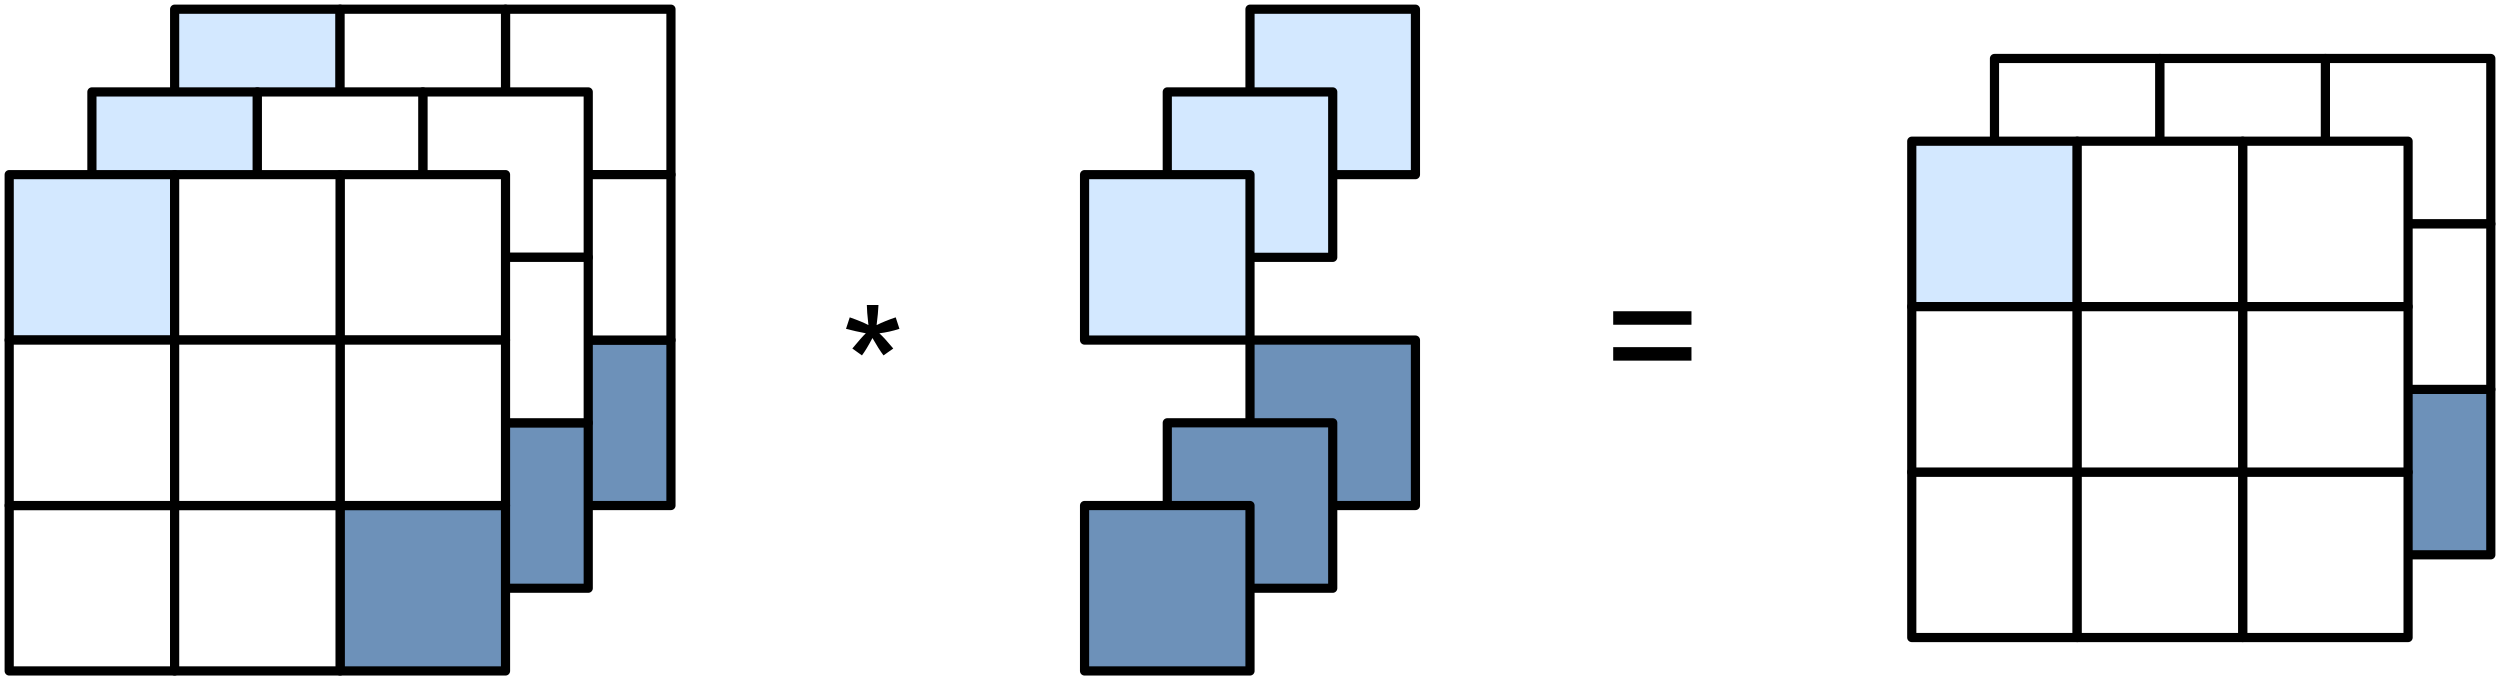
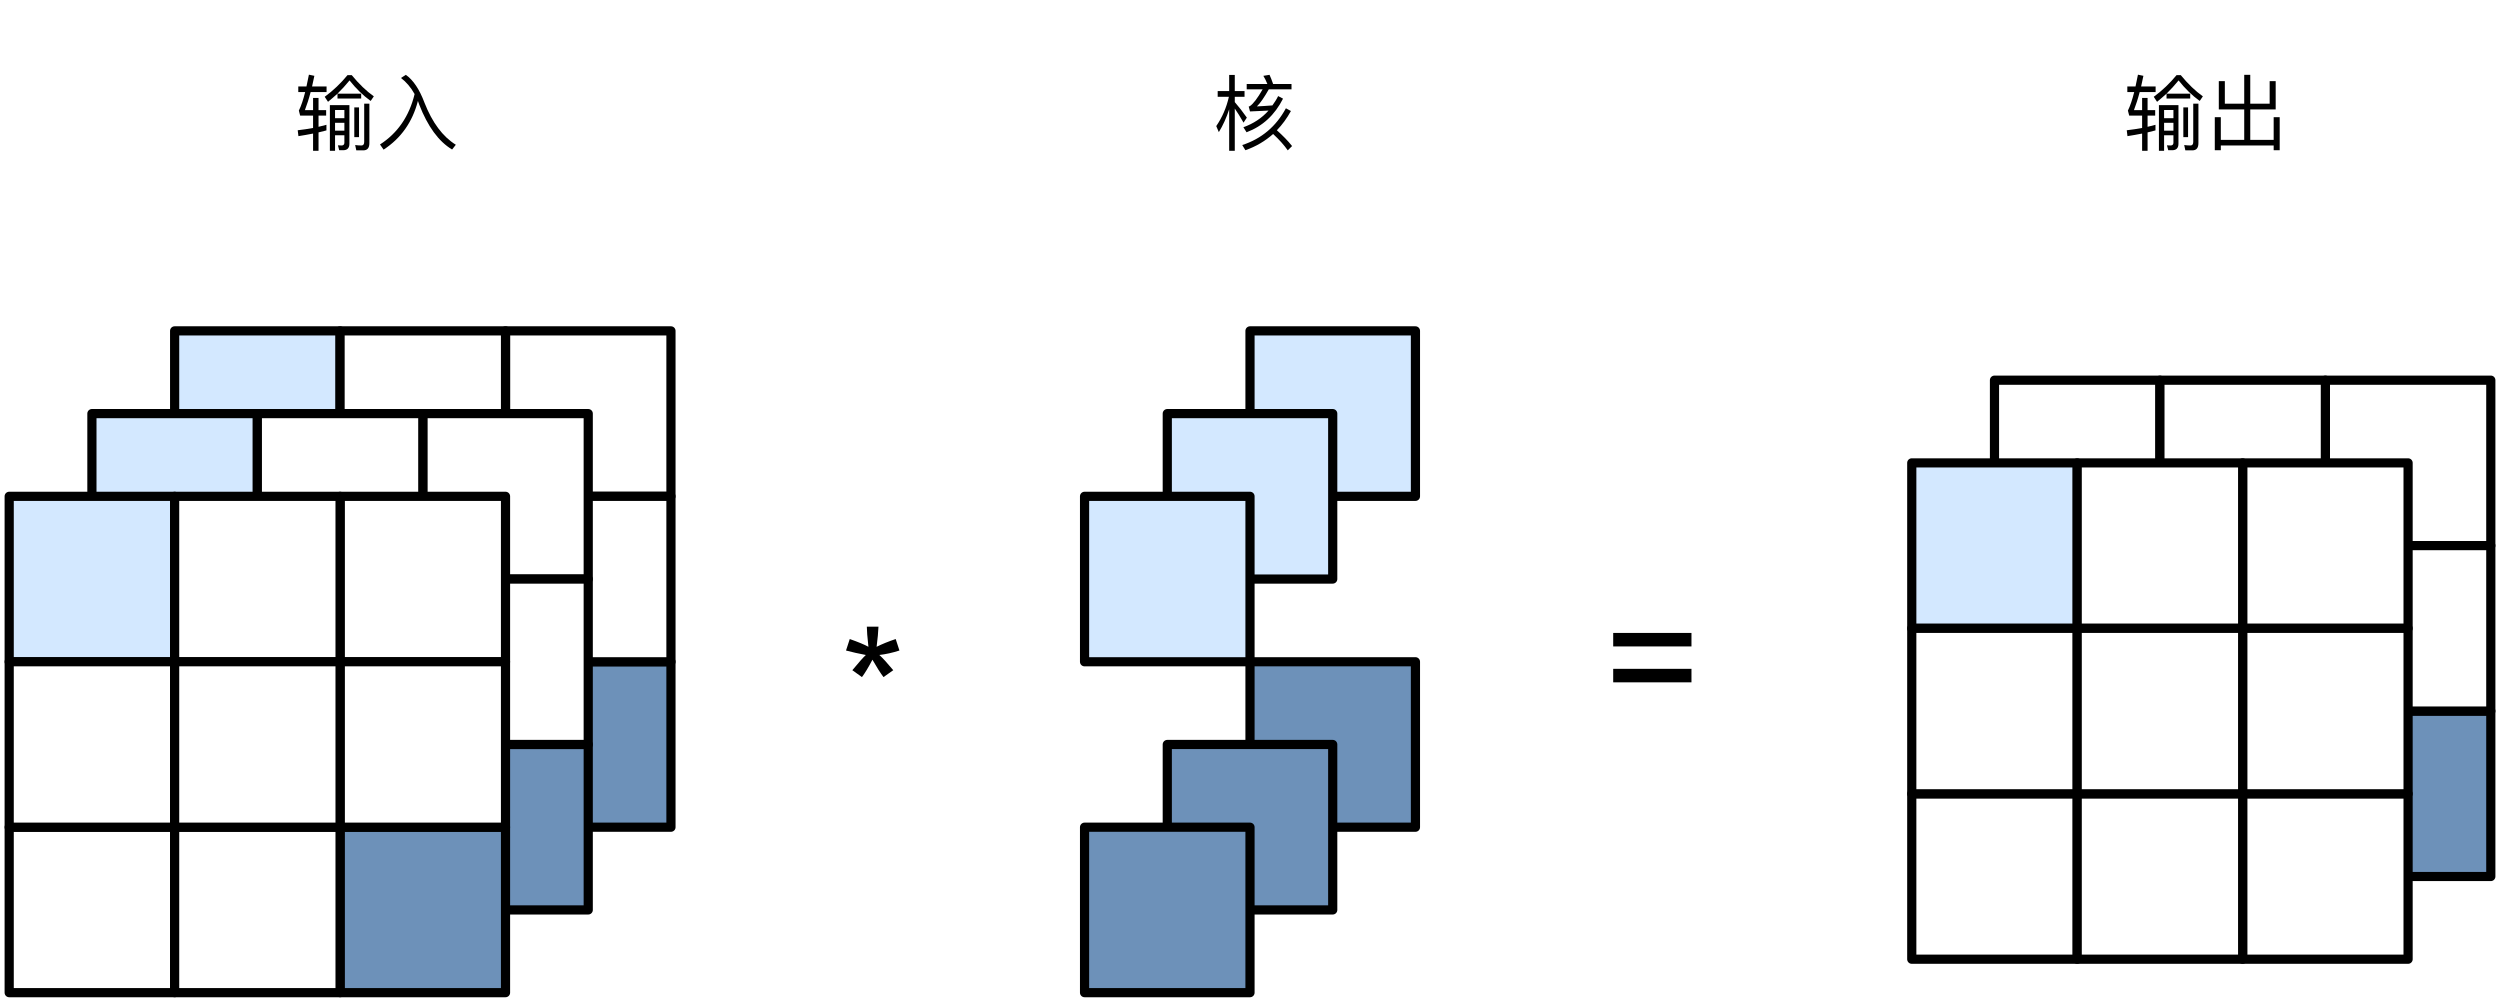
- <svg xmlns="http://www.w3.org/2000/svg" xmlns:xlink="http://www.w3.org/1999/xlink" width="272pt" height="74pt" viewBox="0 0 272 74" version="1.1">
+ <svg xmlns="http://www.w3.org/2000/svg" xmlns:xlink="http://www.w3.org/1999/xlink" width="272pt" height="109pt" viewBox="0 0 272 109" version="1.1">
  <defs>
    <g>
      <symbol overflow="visible" id="glyph0-0">
+         <path style="stroke:none;" d="" />
+       </symbol>
+       <symbol overflow="visible" id="glyph0-1">
+         <path style="stroke:none;" d="M 2.062 -4.844 L 2.062 -3.516 L 1.172 -3.516 C 1.391 -4.094 1.609 -4.75 1.797 -5.484 L 3.531 -5.484 L 3.531 -6.094 L 1.953 -6.094 C 2.031 -6.453 2.109 -6.844 2.203 -7.25 L 1.609 -7.375 C 1.516 -6.938 1.438 -6.5 1.344 -6.094 L 0.453 -6.094 L 0.453 -5.484 L 1.203 -5.484 C 1 -4.688 0.781 -4 0.516 -3.469 L 0.656 -2.922 L 2.062 -2.922 L 2.062 -1.578 C 1.531 -1.484 0.984 -1.391 0.391 -1.328 L 0.469 -0.688 C 1.016 -0.781 1.547 -0.859 2.062 -0.969 L 2.062 0.906 L 2.656 0.906 L 2.656 -1.094 L 3.516 -1.312 L 3.516 -1.922 C 3.25 -1.859 2.969 -1.781 2.656 -1.703 L 2.656 -2.922 L 3.484 -2.922 L 3.484 -3.516 L 2.656 -3.516 L 2.656 -4.844 Z M 4.719 -5.312 L 4.719 -4.781 L 7.297 -4.781 L 7.297 -5.312 L 4.719 -5.312 C 5.172 -5.75 5.609 -6.234 6.031 -6.75 C 6.719 -5.875 7.484 -5.125 8.328 -4.516 L 8.672 -5.016 C 7.859 -5.594 7.062 -6.359 6.266 -7.328 L 5.812 -7.328 C 5.078 -6.438 4.25 -5.641 3.328 -4.969 L 3.688 -4.422 C 4.031 -4.703 4.375 -5 4.719 -5.312 Z M 5.344 0.844 C 5.781 0.844 6.016 0.609 6.016 0.141 L 6.016 -4.062 L 3.891 -4.062 L 3.891 0.906 L 4.453 0.906 L 4.453 -0.781 L 5.469 -0.781 L 5.469 0.031 C 5.469 0.219 5.359 0.328 5.172 0.328 L 4.766 0.312 L 4.906 0.844 Z M 4.453 -1.281 L 4.453 -2.141 L 5.469 -2.141 L 5.469 -1.281 Z M 4.453 -2.641 L 4.453 -3.531 L 5.469 -3.531 L 5.469 -2.641 Z M 6.547 -3.812 L 6.547 -0.578 L 7.062 -0.578 L 7.062 -3.812 Z M 7.531 0.859 C 7.969 0.859 8.188 0.594 8.188 0.078 L 8.188 -4.219 L 7.625 -4.219 L 7.625 -0.062 C 7.625 0.188 7.531 0.328 7.328 0.328 C 7.109 0.328 6.875 0.312 6.641 0.281 L 6.766 0.859 Z M 7.531 0.859 " />
+       </symbol>
+       <symbol overflow="visible" id="glyph0-2">
+         <path style="stroke:none;" d="M 6.938 -4.219 L 4.828 -4.219 L 4.828 -7.359 L 4.172 -7.359 L 4.172 -4.219 L 2.062 -4.219 L 2.062 -6.672 L 1.406 -6.672 L 1.406 -3.594 L 4.172 -3.594 L 4.172 -0.281 L 1.625 -0.281 L 1.625 -2.75 L 0.969 -2.75 L 0.969 0.844 L 1.625 0.844 L 1.625 0.328 L 7.375 0.328 L 7.375 0.844 L 8.031 0.844 L 8.031 -2.75 L 7.375 -2.75 L 7.375 -0.281 L 4.828 -0.281 L 4.828 -3.594 L 7.594 -3.594 L 7.594 -6.672 L 6.938 -6.672 Z M 6.938 -4.219 " />
+       </symbol>
+       <symbol overflow="visible" id="glyph0-3">
+         <path style="stroke:none;" d="M 2.344 -3.688 C 2.625 -3.297 2.938 -2.781 3.297 -2.156 L 3.656 -2.703 C 3.219 -3.328 2.781 -3.891 2.344 -4.391 L 2.344 -4.969 L 3.406 -4.969 L 3.406 -5.594 L 2.344 -5.594 L 2.344 -7.344 L 1.734 -7.344 L 1.734 -5.594 L 0.484 -5.594 L 0.484 -4.969 L 1.703 -4.969 C 1.438 -3.781 0.969 -2.719 0.328 -1.781 L 0.609 -1.125 C 1.062 -1.859 1.438 -2.688 1.734 -3.609 L 1.734 0.906 L 2.344 0.906 Z M 3.641 -6.359 L 3.641 -5.781 L 5.375 -5.781 C 4.812 -4.797 4.344 -4.188 3.984 -3.953 C 3.953 -3.938 3.922 -3.922 3.859 -3.906 L 4 -3.375 C 4.703 -3.406 5.375 -3.438 6.016 -3.469 C 5.281 -2.641 4.359 -2.047 3.281 -1.656 L 3.625 -1.109 C 5.375 -1.766 6.688 -2.984 7.594 -4.766 L 7.062 -5.047 C 6.891 -4.688 6.672 -4.359 6.438 -4.031 C 5.891 -3.984 5.312 -3.953 4.75 -3.922 C 5.125 -4.281 5.547 -4.906 6.047 -5.781 L 8.516 -5.781 L 8.516 -6.359 L 6.516 -6.359 C 6.391 -6.734 6.25 -7.078 6.125 -7.359 L 5.453 -7.25 C 5.609 -6.984 5.766 -6.688 5.891 -6.359 Z M 6.516 -0.922 C 7.188 -0.297 7.719 0.297 8.109 0.859 L 8.578 0.391 C 8.125 -0.188 7.562 -0.75 6.922 -1.328 C 7.5 -1.922 8.016 -2.625 8.453 -3.422 L 7.906 -3.719 C 6.844 -1.75 5.266 -0.406 3.156 0.281 L 3.5 0.844 C 4.656 0.438 5.656 -0.156 6.516 -0.922 Z M 6.516 -0.922 " />
+       </symbol>
+       <symbol overflow="visible" id="glyph0-4">
+         <path style="stroke:none;" d="M 4.109 -5.266 C 3.531 -2.875 2.281 -1.031 0.344 0.219 L 0.734 0.781 C 2.625 -0.453 3.875 -2.219 4.469 -4.516 C 4.516 -4.406 4.547 -4.281 4.609 -4.125 C 5.531 -1.75 6.719 -0.109 8.188 0.766 L 8.594 0.25 C 7.156 -0.641 6.031 -2.172 5.188 -4.312 C 4.641 -5.781 3.953 -6.797 3.156 -7.359 L 2.625 -7.016 C 3.188 -6.594 3.688 -6.016 4.109 -5.266 Z M 4.109 -5.266 " />
+       </symbol>
+       <symbol overflow="visible" id="glyph1-0">
        <path style="stroke:none;" d="M 2.25 0 L 2.25 -11.25 L 11.25 -11.25 L 11.25 0 Z M 2.531 -0.281 L 10.969 -0.281 L 10.969 -10.969 L 2.531 -10.969 Z M 2.531 -0.281 " />
      </symbol>
-       <symbol overflow="visible" id="glyph0-1">
+       <symbol overflow="visible" id="glyph1-1">
        <path style="stroke:none;" d="M 0.562 -10.516 L 0.969 -11.766 C 1.895 -11.441 2.57 -11.16 3 -10.922 C 2.883 -11.973 2.828 -12.703 2.828 -13.109 L 4.094 -13.109 C 4.07 -12.523 4.004 -11.797 3.891 -10.922 C 4.492 -11.223 5.188 -11.504 5.969 -11.766 L 6.375 -10.516 C 5.625 -10.273 4.895 -10.113 4.188 -10.031 C 4.539 -9.719 5.047 -9.164 5.703 -8.375 L 4.641 -7.625 C 4.297 -8.082 3.895 -8.711 3.438 -9.516 C 3 -8.68 2.617 -8.051 2.297 -7.625 L 1.25 -8.375 C 1.938 -9.207 2.426 -9.758 2.719 -10.031 C 1.957 -10.176 1.238 -10.336 0.562 -10.516 Z M 0.562 -10.516 " />
      </symbol>
-       <symbol overflow="visible" id="glyph0-2">
+       <symbol overflow="visible" id="glyph1-2">
        <path style="stroke:none;" d="M 9.516 -7.578 L 1 -7.578 L 1 -9.047 L 9.516 -9.047 Z M 9.516 -3.672 L 1 -3.672 L 1 -5.141 L 9.516 -5.141 Z M 9.516 -3.672 " />
      </symbol>
    </g>
  </defs>
  <g id="surface1">
-     <rect x="0" y="0" width="272" height="74" style="fill:rgb(100%,100%,100%);fill-opacity:1;stroke:none;" />
-     <rect x="0" y="0" width="272" height="74" style="fill:rgb(100%,100%,100%);fill-opacity:1;stroke:none;" />
-     <path style="fill-rule:nonzero;fill:rgb(42.848%,56.708%,72.395%);fill-opacity:1;stroke-width:1;stroke-linecap:round;stroke-linejoin:round;stroke:rgb(0%,0%,0%);stroke-opacity:1;stroke-miterlimit:10;" d="M 63 108 L 81 108 L 81 126 L 63 126 Z M 63 108 " transform="matrix(1,0,0,1,-8,-71)" />
-     <path style="fill-rule:nonzero;fill:rgb(100%,100%,100%);fill-opacity:1;stroke-width:1;stroke-linecap:round;stroke-linejoin:round;stroke:rgb(0%,0%,0%);stroke-opacity:1;stroke-miterlimit:10;" d="M 63 72 L 81 72 L 81 90 L 63 90 Z M 63 72 " transform="matrix(1,0,0,1,-8,-71)" />
-     <path style="fill-rule:nonzero;fill:rgb(100%,100%,100%);fill-opacity:1;stroke-width:1;stroke-linecap:round;stroke-linejoin:round;stroke:rgb(0%,0%,0%);stroke-opacity:1;stroke-miterlimit:10;" d="M 63 90 L 81 90 L 81 108 L 63 108 Z M 63 90 " transform="matrix(1,0,0,1,-8,-71)" />
-     <path style="fill-rule:nonzero;fill:rgb(100%,100%,100%);fill-opacity:1;stroke-width:1;stroke-linecap:round;stroke-linejoin:round;stroke:rgb(0%,0%,0%);stroke-opacity:1;stroke-miterlimit:10;" d="M 27 108 L 45 108 L 45 126 L 27 126 Z M 27 108 " transform="matrix(1,0,0,1,-8,-71)" />
-     <path style="fill-rule:nonzero;fill:rgb(100%,100%,100%);fill-opacity:1;stroke-width:1;stroke-linecap:round;stroke-linejoin:round;stroke:rgb(0%,0%,0%);stroke-opacity:1;stroke-miterlimit:10;" d="M 45 108 L 63 108 L 63 126 L 45 126 Z M 45 108 " transform="matrix(1,0,0,1,-8,-71)" />
-     <path style="fill-rule:nonzero;fill:rgb(82.55%,91.037%,100%);fill-opacity:1;stroke-width:1;stroke-linecap:round;stroke-linejoin:round;stroke:rgb(0%,0%,0%);stroke-opacity:1;stroke-miterlimit:10;" d="M 27 72 L 45 72 L 45 90 L 27 90 Z M 27 72 " transform="matrix(1,0,0,1,-8,-71)" />
-     <path style="fill-rule:nonzero;fill:rgb(100%,100%,100%);fill-opacity:1;stroke-width:1;stroke-linecap:round;stroke-linejoin:round;stroke:rgb(0%,0%,0%);stroke-opacity:1;stroke-miterlimit:10;" d="M 27 90 L 45 90 L 45 108 L 27 108 Z M 27 90 " transform="matrix(1,0,0,1,-8,-71)" />
-     <path style="fill-rule:nonzero;fill:rgb(100%,100%,100%);fill-opacity:1;stroke-width:1;stroke-linecap:round;stroke-linejoin:round;stroke:rgb(0%,0%,0%);stroke-opacity:1;stroke-miterlimit:10;" d="M 45 72 L 63 72 L 63 90 L 45 90 Z M 45 72 " transform="matrix(1,0,0,1,-8,-71)" />
-     <path style="fill-rule:nonzero;fill:rgb(100%,100%,100%);fill-opacity:1;stroke-width:1;stroke-linecap:round;stroke-linejoin:round;stroke:rgb(0%,0%,0%);stroke-opacity:1;stroke-miterlimit:10;" d="M 45 90 L 63 90 L 63 108 L 45 108 Z M 45 90 " transform="matrix(1,0,0,1,-8,-71)" />
-     <path style="fill-rule:nonzero;fill:rgb(42.848%,56.708%,72.395%);fill-opacity:1;stroke-width:1;stroke-linecap:round;stroke-linejoin:round;stroke:rgb(0%,0%,0%);stroke-opacity:1;stroke-miterlimit:10;" d="M 54 117 L 72 117 L 72 135 L 54 135 Z M 54 117 " transform="matrix(1,0,0,1,-8,-71)" />
-     <path style="fill-rule:nonzero;fill:rgb(100%,100%,100%);fill-opacity:1;stroke-width:1;stroke-linecap:round;stroke-linejoin:round;stroke:rgb(0%,0%,0%);stroke-opacity:1;stroke-miterlimit:10;" d="M 54 81 L 72 81 L 72 99 L 54 99 Z M 54 81 " transform="matrix(1,0,0,1,-8,-71)" />
-     <path style="fill-rule:nonzero;fill:rgb(100%,100%,100%);fill-opacity:1;stroke-width:1;stroke-linecap:round;stroke-linejoin:round;stroke:rgb(0%,0%,0%);stroke-opacity:1;stroke-miterlimit:10;" d="M 54 99 L 72 99 L 72 117 L 54 117 Z M 54 99 " transform="matrix(1,0,0,1,-8,-71)" />
-     <path style="fill-rule:nonzero;fill:rgb(100%,100%,100%);fill-opacity:1;stroke-width:1;stroke-linecap:round;stroke-linejoin:round;stroke:rgb(0%,0%,0%);stroke-opacity:1;stroke-miterlimit:10;" d="M 18 117 L 36 117 L 36 135 L 18 135 Z M 18 117 " transform="matrix(1,0,0,1,-8,-71)" />
-     <path style="fill-rule:nonzero;fill:rgb(100%,100%,100%);fill-opacity:1;stroke-width:1;stroke-linecap:round;stroke-linejoin:round;stroke:rgb(0%,0%,0%);stroke-opacity:1;stroke-miterlimit:10;" d="M 36 117 L 54 117 L 54 135 L 36 135 Z M 36 117 " transform="matrix(1,0,0,1,-8,-71)" />
-     <path style="fill-rule:nonzero;fill:rgb(82.55%,91.037%,100%);fill-opacity:1;stroke-width:1;stroke-linecap:round;stroke-linejoin:round;stroke:rgb(0%,0%,0%);stroke-opacity:1;stroke-miterlimit:10;" d="M 18 81 L 36 81 L 36 99 L 18 99 Z M 18 81 " transform="matrix(1,0,0,1,-8,-71)" />
-     <path style="fill-rule:nonzero;fill:rgb(100%,100%,100%);fill-opacity:1;stroke-width:1;stroke-linecap:round;stroke-linejoin:round;stroke:rgb(0%,0%,0%);stroke-opacity:1;stroke-miterlimit:10;" d="M 18 99 L 36 99 L 36 117 L 18 117 Z M 18 99 " transform="matrix(1,0,0,1,-8,-71)" />
-     <path style="fill-rule:nonzero;fill:rgb(100%,100%,100%);fill-opacity:1;stroke-width:1;stroke-linecap:round;stroke-linejoin:round;stroke:rgb(0%,0%,0%);stroke-opacity:1;stroke-miterlimit:10;" d="M 36 81 L 54 81 L 54 99 L 36 99 Z M 36 81 " transform="matrix(1,0,0,1,-8,-71)" />
-     <path style="fill-rule:nonzero;fill:rgb(100%,100%,100%);fill-opacity:1;stroke-width:1;stroke-linecap:round;stroke-linejoin:round;stroke:rgb(0%,0%,0%);stroke-opacity:1;stroke-miterlimit:10;" d="M 36 99 L 54 99 L 54 117 L 36 117 Z M 36 99 " transform="matrix(1,0,0,1,-8,-71)" />
-     <path style="fill-rule:nonzero;fill:rgb(42.848%,56.708%,72.395%);fill-opacity:1;stroke-width:1;stroke-linecap:round;stroke-linejoin:round;stroke:rgb(0%,0%,0%);stroke-opacity:1;stroke-miterlimit:10;" d="M 45 126 L 63 126 L 63 144 L 45 144 Z M 45 126 " transform="matrix(1,0,0,1,-8,-71)" />
-     <path style="fill-rule:nonzero;fill:rgb(100%,100%,100%);fill-opacity:1;stroke-width:1;stroke-linecap:round;stroke-linejoin:round;stroke:rgb(0%,0%,0%);stroke-opacity:1;stroke-miterlimit:10;" d="M 45 90 L 63 90 L 63 108 L 45 108 Z M 45 90 " transform="matrix(1,0,0,1,-8,-71)" />
-     <path style="fill-rule:nonzero;fill:rgb(100%,100%,100%);fill-opacity:1;stroke-width:1;stroke-linecap:round;stroke-linejoin:round;stroke:rgb(0%,0%,0%);stroke-opacity:1;stroke-miterlimit:10;" d="M 45 108 L 63 108 L 63 126 L 45 126 Z M 45 108 " transform="matrix(1,0,0,1,-8,-71)" />
-     <path style="fill-rule:nonzero;fill:rgb(100%,100%,100%);fill-opacity:1;stroke-width:1;stroke-linecap:round;stroke-linejoin:round;stroke:rgb(0%,0%,0%);stroke-opacity:1;stroke-miterlimit:10;" d="M 9 126 L 27 126 L 27 144 L 9 144 Z M 9 126 " transform="matrix(1,0,0,1,-8,-71)" />
-     <path style="fill-rule:nonzero;fill:rgb(100%,100%,100%);fill-opacity:1;stroke-width:1;stroke-linecap:round;stroke-linejoin:round;stroke:rgb(0%,0%,0%);stroke-opacity:1;stroke-miterlimit:10;" d="M 27 126 L 45 126 L 45 144 L 27 144 Z M 27 126 " transform="matrix(1,0,0,1,-8,-71)" />
-     <path style="fill-rule:nonzero;fill:rgb(82.55%,91.037%,100%);fill-opacity:1;stroke-width:1;stroke-linecap:round;stroke-linejoin:round;stroke:rgb(0%,0%,0%);stroke-opacity:1;stroke-miterlimit:10;" d="M 9 90 L 27 90 L 27 108 L 9 108 Z M 9 90 " transform="matrix(1,0,0,1,-8,-71)" />
-     <path style="fill-rule:nonzero;fill:rgb(100%,100%,100%);fill-opacity:1;stroke-width:1;stroke-linecap:round;stroke-linejoin:round;stroke:rgb(0%,0%,0%);stroke-opacity:1;stroke-miterlimit:10;" d="M 9 108 L 27 108 L 27 126 L 9 126 Z M 9 108 " transform="matrix(1,0,0,1,-8,-71)" />
-     <path style="fill-rule:nonzero;fill:rgb(100%,100%,100%);fill-opacity:1;stroke-width:1;stroke-linecap:round;stroke-linejoin:round;stroke:rgb(0%,0%,0%);stroke-opacity:1;stroke-miterlimit:10;" d="M 27 90 L 45 90 L 45 108 L 27 108 Z M 27 90 " transform="matrix(1,0,0,1,-8,-71)" />
-     <path style="fill-rule:nonzero;fill:rgb(100%,100%,100%);fill-opacity:1;stroke-width:1;stroke-linecap:round;stroke-linejoin:round;stroke:rgb(0%,0%,0%);stroke-opacity:1;stroke-miterlimit:10;" d="M 27 108 L 45 108 L 45 126 L 27 126 Z M 27 108 " transform="matrix(1,0,0,1,-8,-71)" />
+     <rect x="0" y="0" width="272" height="109" style="fill:rgb(100%,100%,100%);fill-opacity:1;stroke:none;" />
+     <rect x="0" y="0" width="272" height="109" style="fill:rgb(100%,100%,100%);fill-opacity:1;stroke:none;" />
+     <path style="fill-rule:nonzero;fill:rgb(42.848%,56.708%,72.395%);fill-opacity:1;stroke-width:1;stroke-linecap:round;stroke-linejoin:round;stroke:rgb(0%,0%,0%);stroke-opacity:1;stroke-miterlimit:10;" d="M 63 108 L 81 108 L 81 126 L 63 126 Z M 63 108 " transform="matrix(1,0,0,1,-8,-36)" />
+     <path style="fill-rule:nonzero;fill:rgb(100%,100%,100%);fill-opacity:1;stroke-width:1;stroke-linecap:round;stroke-linejoin:round;stroke:rgb(0%,0%,0%);stroke-opacity:1;stroke-miterlimit:10;" d="M 63 72 L 81 72 L 81 90 L 63 90 Z M 63 72 " transform="matrix(1,0,0,1,-8,-36)" />
+     <path style="fill-rule:nonzero;fill:rgb(100%,100%,100%);fill-opacity:1;stroke-width:1;stroke-linecap:round;stroke-linejoin:round;stroke:rgb(0%,0%,0%);stroke-opacity:1;stroke-miterlimit:10;" d="M 63 90 L 81 90 L 81 108 L 63 108 Z M 63 90 " transform="matrix(1,0,0,1,-8,-36)" />
+     <path style="fill-rule:nonzero;fill:rgb(100%,100%,100%);fill-opacity:1;stroke-width:1;stroke-linecap:round;stroke-linejoin:round;stroke:rgb(0%,0%,0%);stroke-opacity:1;stroke-miterlimit:10;" d="M 27 108 L 45 108 L 45 126 L 27 126 Z M 27 108 " transform="matrix(1,0,0,1,-8,-36)" />
+     <path style="fill-rule:nonzero;fill:rgb(100%,100%,100%);fill-opacity:1;stroke-width:1;stroke-linecap:round;stroke-linejoin:round;stroke:rgb(0%,0%,0%);stroke-opacity:1;stroke-miterlimit:10;" d="M 45 108 L 63 108 L 63 126 L 45 126 Z M 45 108 " transform="matrix(1,0,0,1,-8,-36)" />
+     <path style="fill-rule:nonzero;fill:rgb(82.55%,91.037%,100%);fill-opacity:1;stroke-width:1;stroke-linecap:round;stroke-linejoin:round;stroke:rgb(0%,0%,0%);stroke-opacity:1;stroke-miterlimit:10;" d="M 27 72 L 45 72 L 45 90 L 27 90 Z M 27 72 " transform="matrix(1,0,0,1,-8,-36)" />
+     <path style="fill-rule:nonzero;fill:rgb(100%,100%,100%);fill-opacity:1;stroke-width:1;stroke-linecap:round;stroke-linejoin:round;stroke:rgb(0%,0%,0%);stroke-opacity:1;stroke-miterlimit:10;" d="M 27 90 L 45 90 L 45 108 L 27 108 Z M 27 90 " transform="matrix(1,0,0,1,-8,-36)" />
+     <path style="fill-rule:nonzero;fill:rgb(100%,100%,100%);fill-opacity:1;stroke-width:1;stroke-linecap:round;stroke-linejoin:round;stroke:rgb(0%,0%,0%);stroke-opacity:1;stroke-miterlimit:10;" d="M 45 72 L 63 72 L 63 90 L 45 90 Z M 45 72 " transform="matrix(1,0,0,1,-8,-36)" />
+     <path style="fill-rule:nonzero;fill:rgb(100%,100%,100%);fill-opacity:1;stroke-width:1;stroke-linecap:round;stroke-linejoin:round;stroke:rgb(0%,0%,0%);stroke-opacity:1;stroke-miterlimit:10;" d="M 45 90 L 63 90 L 63 108 L 45 108 Z M 45 90 " transform="matrix(1,0,0,1,-8,-36)" />
+     <path style="fill-rule:nonzero;fill:rgb(42.848%,56.708%,72.395%);fill-opacity:1;stroke-width:1;stroke-linecap:round;stroke-linejoin:round;stroke:rgb(0%,0%,0%);stroke-opacity:1;stroke-miterlimit:10;" d="M 54 117 L 72 117 L 72 135 L 54 135 Z M 54 117 " transform="matrix(1,0,0,1,-8,-36)" />
+     <path style="fill-rule:nonzero;fill:rgb(100%,100%,100%);fill-opacity:1;stroke-width:1;stroke-linecap:round;stroke-linejoin:round;stroke:rgb(0%,0%,0%);stroke-opacity:1;stroke-miterlimit:10;" d="M 54 81 L 72 81 L 72 99 L 54 99 Z M 54 81 " transform="matrix(1,0,0,1,-8,-36)" />
+     <path style="fill-rule:nonzero;fill:rgb(100%,100%,100%);fill-opacity:1;stroke-width:1;stroke-linecap:round;stroke-linejoin:round;stroke:rgb(0%,0%,0%);stroke-opacity:1;stroke-miterlimit:10;" d="M 54 99 L 72 99 L 72 117 L 54 117 Z M 54 99 " transform="matrix(1,0,0,1,-8,-36)" />
+     <path style="fill-rule:nonzero;fill:rgb(100%,100%,100%);fill-opacity:1;stroke-width:1;stroke-linecap:round;stroke-linejoin:round;stroke:rgb(0%,0%,0%);stroke-opacity:1;stroke-miterlimit:10;" d="M 18 117 L 36 117 L 36 135 L 18 135 Z M 18 117 " transform="matrix(1,0,0,1,-8,-36)" />
+     <path style="fill-rule:nonzero;fill:rgb(100%,100%,100%);fill-opacity:1;stroke-width:1;stroke-linecap:round;stroke-linejoin:round;stroke:rgb(0%,0%,0%);stroke-opacity:1;stroke-miterlimit:10;" d="M 36 117 L 54 117 L 54 135 L 36 135 Z M 36 117 " transform="matrix(1,0,0,1,-8,-36)" />
+     <path style="fill-rule:nonzero;fill:rgb(82.55%,91.037%,100%);fill-opacity:1;stroke-width:1;stroke-linecap:round;stroke-linejoin:round;stroke:rgb(0%,0%,0%);stroke-opacity:1;stroke-miterlimit:10;" d="M 18 81 L 36 81 L 36 99 L 18 99 Z M 18 81 " transform="matrix(1,0,0,1,-8,-36)" />
+     <path style="fill-rule:nonzero;fill:rgb(100%,100%,100%);fill-opacity:1;stroke-width:1;stroke-linecap:round;stroke-linejoin:round;stroke:rgb(0%,0%,0%);stroke-opacity:1;stroke-miterlimit:10;" d="M 18 99 L 36 99 L 36 117 L 18 117 Z M 18 99 " transform="matrix(1,0,0,1,-8,-36)" />
+     <path style="fill-rule:nonzero;fill:rgb(100%,100%,100%);fill-opacity:1;stroke-width:1;stroke-linecap:round;stroke-linejoin:round;stroke:rgb(0%,0%,0%);stroke-opacity:1;stroke-miterlimit:10;" d="M 36 81 L 54 81 L 54 99 L 36 99 Z M 36 81 " transform="matrix(1,0,0,1,-8,-36)" />
+     <path style="fill-rule:nonzero;fill:rgb(100%,100%,100%);fill-opacity:1;stroke-width:1;stroke-linecap:round;stroke-linejoin:round;stroke:rgb(0%,0%,0%);stroke-opacity:1;stroke-miterlimit:10;" d="M 36 99 L 54 99 L 54 117 L 36 117 Z M 36 99 " transform="matrix(1,0,0,1,-8,-36)" />
    <g style="fill:rgb(0%,0%,0%);fill-opacity:1;">
-       <use xlink:href="#glyph0-1" x="91.484" y="46.293" />
+       <use xlink:href="#glyph0-1" x="231" y="15.5" />
+       <use xlink:href="#glyph0-2" x="240" y="15.5" />
    </g>
    <g style="fill:rgb(0%,0%,0%);fill-opacity:1;">
-       <use xlink:href="#glyph0-2" x="174.516" y="42.91" />
+       <use xlink:href="#glyph0-3" x="132" y="15.5" />
    </g>
-     <path style="fill-rule:nonzero;fill:rgb(82.55%,91.037%,100%);fill-opacity:1;stroke-width:1;stroke-linecap:round;stroke-linejoin:round;stroke:rgb(0%,0%,0%);stroke-opacity:1;stroke-miterlimit:10;" d="M 144 72 L 162 72 L 162 90 L 144 90 Z M 144 72 " transform="matrix(1,0,0,1,-8,-71)" />
-     <path style="fill-rule:nonzero;fill:rgb(82.55%,91.037%,100%);fill-opacity:1;stroke-width:1;stroke-linecap:round;stroke-linejoin:round;stroke:rgb(0%,0%,0%);stroke-opacity:1;stroke-miterlimit:10;" d="M 135 81 L 153 81 L 153 99 L 135 99 Z M 135 81 " transform="matrix(1,0,0,1,-8,-71)" />
-     <path style="fill-rule:nonzero;fill:rgb(82.55%,91.037%,100%);fill-opacity:1;stroke-width:1;stroke-linecap:round;stroke-linejoin:round;stroke:rgb(0%,0%,0%);stroke-opacity:1;stroke-miterlimit:10;" d="M 126 90 L 144 90 L 144 108 L 126 108 Z M 126 90 " transform="matrix(1,0,0,1,-8,-71)" />
-     <path style="fill-rule:nonzero;fill:rgb(42.848%,56.708%,72.395%);fill-opacity:1;stroke-width:1;stroke-linecap:round;stroke-linejoin:round;stroke:rgb(0%,0%,0%);stroke-opacity:1;stroke-miterlimit:10;" d="M 144 108 L 162 108 L 162 126 L 144 126 Z M 144 108 " transform="matrix(1,0,0,1,-8,-71)" />
-     <path style="fill-rule:nonzero;fill:rgb(42.848%,56.708%,72.395%);fill-opacity:1;stroke-width:1;stroke-linecap:round;stroke-linejoin:round;stroke:rgb(0%,0%,0%);stroke-opacity:1;stroke-miterlimit:10;" d="M 135 117 L 153 117 L 153 135 L 135 135 Z M 135 117 " transform="matrix(1,0,0,1,-8,-71)" />
-     <path style="fill-rule:nonzero;fill:rgb(42.848%,56.708%,72.395%);fill-opacity:1;stroke-width:1;stroke-linecap:round;stroke-linejoin:round;stroke:rgb(0%,0%,0%);stroke-opacity:1;stroke-miterlimit:10;" d="M 126 126 L 144 126 L 144 144 L 126 144 Z M 126 126 " transform="matrix(1,0,0,1,-8,-71)" />
-     <path style="fill-rule:nonzero;fill:rgb(42.848%,56.708%,72.395%);fill-opacity:1;stroke-width:1;stroke-linecap:round;stroke-linejoin:round;stroke:rgb(0%,0%,0%);stroke-opacity:1;stroke-miterlimit:10;" d="M 261 113.363 L 279 113.363 L 279 131.363 L 261 131.363 Z M 261 113.363 " transform="matrix(1,0,0,1,-8,-71)" />
-     <path style="fill-rule:nonzero;fill:rgb(100%,100%,100%);fill-opacity:1;stroke-width:1;stroke-linecap:round;stroke-linejoin:round;stroke:rgb(0%,0%,0%);stroke-opacity:1;stroke-miterlimit:10;" d="M 261 77.363 L 279 77.363 L 279 95.363 L 261 95.363 Z M 261 77.363 " transform="matrix(1,0,0,1,-8,-71)" />
-     <path style="fill-rule:nonzero;fill:rgb(100%,100%,100%);fill-opacity:1;stroke-width:1;stroke-linecap:round;stroke-linejoin:round;stroke:rgb(0%,0%,0%);stroke-opacity:1;stroke-miterlimit:10;" d="M 261 95.363 L 279 95.363 L 279 113.363 L 261 113.363 Z M 261 95.363 " transform="matrix(1,0,0,1,-8,-71)" />
-     <path style="fill-rule:nonzero;fill:rgb(100%,100%,100%);fill-opacity:1;stroke-width:1;stroke-linecap:round;stroke-linejoin:round;stroke:rgb(0%,0%,0%);stroke-opacity:1;stroke-miterlimit:10;" d="M 225 113.363 L 243 113.363 L 243 131.363 L 225 131.363 Z M 225 113.363 " transform="matrix(1,0,0,1,-8,-71)" />
-     <path style="fill-rule:nonzero;fill:rgb(100%,100%,100%);fill-opacity:1;stroke-width:1;stroke-linecap:round;stroke-linejoin:round;stroke:rgb(0%,0%,0%);stroke-opacity:1;stroke-miterlimit:10;" d="M 243 113.363 L 261 113.363 L 261 131.363 L 243 131.363 Z M 243 113.363 " transform="matrix(1,0,0,1,-8,-71)" />
-     <path style="fill-rule:nonzero;fill:rgb(100%,100%,100%);fill-opacity:1;stroke-width:1;stroke-linecap:round;stroke-linejoin:round;stroke:rgb(0%,0%,0%);stroke-opacity:1;stroke-miterlimit:10;" d="M 225 77.363 L 243 77.363 L 243 95.363 L 225 95.363 Z M 225 77.363 " transform="matrix(1,0,0,1,-8,-71)" />
-     <path style="fill-rule:nonzero;fill:rgb(100%,100%,100%);fill-opacity:1;stroke-width:1;stroke-linecap:round;stroke-linejoin:round;stroke:rgb(0%,0%,0%);stroke-opacity:1;stroke-miterlimit:10;" d="M 225 95.363 L 243 95.363 L 243 113.363 L 225 113.363 Z M 225 95.363 " transform="matrix(1,0,0,1,-8,-71)" />
-     <path style="fill-rule:nonzero;fill:rgb(100%,100%,100%);fill-opacity:1;stroke-width:1;stroke-linecap:round;stroke-linejoin:round;stroke:rgb(0%,0%,0%);stroke-opacity:1;stroke-miterlimit:10;" d="M 243 77.363 L 261 77.363 L 261 95.363 L 243 95.363 Z M 243 77.363 " transform="matrix(1,0,0,1,-8,-71)" />
-     <path style="fill-rule:nonzero;fill:rgb(100%,100%,100%);fill-opacity:1;stroke-width:1;stroke-linecap:round;stroke-linejoin:round;stroke:rgb(0%,0%,0%);stroke-opacity:1;stroke-miterlimit:10;" d="M 243 95.363 L 261 95.363 L 261 113.363 L 243 113.363 Z M 243 95.363 " transform="matrix(1,0,0,1,-8,-71)" />
-     <path style="fill-rule:nonzero;fill:rgb(100%,100%,100%);fill-opacity:1;stroke-width:1;stroke-linecap:round;stroke-linejoin:round;stroke:rgb(0%,0%,0%);stroke-opacity:1;stroke-miterlimit:10;" d="M 252 122.363 L 270 122.363 L 270 140.363 L 252 140.363 Z M 252 122.363 " transform="matrix(1,0,0,1,-8,-71)" />
-     <path style="fill-rule:nonzero;fill:rgb(100%,100%,100%);fill-opacity:1;stroke-width:1;stroke-linecap:round;stroke-linejoin:round;stroke:rgb(0%,0%,0%);stroke-opacity:1;stroke-miterlimit:10;" d="M 252 86.363 L 270 86.363 L 270 104.363 L 252 104.363 Z M 252 86.363 " transform="matrix(1,0,0,1,-8,-71)" />
-     <path style="fill-rule:nonzero;fill:rgb(100%,100%,100%);fill-opacity:1;stroke-width:1;stroke-linecap:round;stroke-linejoin:round;stroke:rgb(0%,0%,0%);stroke-opacity:1;stroke-miterlimit:10;" d="M 252 104.363 L 270 104.363 L 270 122.363 L 252 122.363 Z M 252 104.363 " transform="matrix(1,0,0,1,-8,-71)" />
-     <path style="fill-rule:nonzero;fill:rgb(100%,100%,100%);fill-opacity:1;stroke-width:1;stroke-linecap:round;stroke-linejoin:round;stroke:rgb(0%,0%,0%);stroke-opacity:1;stroke-miterlimit:10;" d="M 216 122.363 L 234 122.363 L 234 140.363 L 216 140.363 Z M 216 122.363 " transform="matrix(1,0,0,1,-8,-71)" />
-     <path style="fill-rule:nonzero;fill:rgb(100%,100%,100%);fill-opacity:1;stroke-width:1;stroke-linecap:round;stroke-linejoin:round;stroke:rgb(0%,0%,0%);stroke-opacity:1;stroke-miterlimit:10;" d="M 234 122.363 L 252 122.363 L 252 140.363 L 234 140.363 Z M 234 122.363 " transform="matrix(1,0,0,1,-8,-71)" />
-     <path style="fill-rule:nonzero;fill:rgb(82.55%,91.037%,100%);fill-opacity:1;stroke-width:1;stroke-linecap:round;stroke-linejoin:round;stroke:rgb(0%,0%,0%);stroke-opacity:1;stroke-miterlimit:10;" d="M 216 86.363 L 234 86.363 L 234 104.363 L 216 104.363 Z M 216 86.363 " transform="matrix(1,0,0,1,-8,-71)" />
-     <path style="fill-rule:nonzero;fill:rgb(100%,100%,100%);fill-opacity:1;stroke-width:1;stroke-linecap:round;stroke-linejoin:round;stroke:rgb(0%,0%,0%);stroke-opacity:1;stroke-miterlimit:10;" d="M 216 104.363 L 234 104.363 L 234 122.363 L 216 122.363 Z M 216 104.363 " transform="matrix(1,0,0,1,-8,-71)" />
-     <path style="fill-rule:nonzero;fill:rgb(100%,100%,100%);fill-opacity:1;stroke-width:1;stroke-linecap:round;stroke-linejoin:round;stroke:rgb(0%,0%,0%);stroke-opacity:1;stroke-miterlimit:10;" d="M 234 86.363 L 252 86.363 L 252 104.363 L 234 104.363 Z M 234 86.363 " transform="matrix(1,0,0,1,-8,-71)" />
-     <path style="fill-rule:nonzero;fill:rgb(100%,100%,100%);fill-opacity:1;stroke-width:1;stroke-linecap:round;stroke-linejoin:round;stroke:rgb(0%,0%,0%);stroke-opacity:1;stroke-miterlimit:10;" d="M 234 104.363 L 252 104.363 L 252 122.363 L 234 122.363 Z M 234 104.363 " transform="matrix(1,0,0,1,-8,-71)" />
+     <g style="fill:rgb(0%,0%,0%);fill-opacity:1;">
+       <use xlink:href="#glyph0-1" x="32" y="15.5" />
+       <use xlink:href="#glyph0-4" x="41" y="15.5" />
+     </g>
+     <path style="fill-rule:nonzero;fill:rgb(42.848%,56.708%,72.395%);fill-opacity:1;stroke-width:1;stroke-linecap:round;stroke-linejoin:round;stroke:rgb(0%,0%,0%);stroke-opacity:1;stroke-miterlimit:10;" d="M 45 126 L 63 126 L 63 144 L 45 144 Z M 45 126 " transform="matrix(1,0,0,1,-8,-36)" />
+     <path style="fill-rule:nonzero;fill:rgb(100%,100%,100%);fill-opacity:1;stroke-width:1;stroke-linecap:round;stroke-linejoin:round;stroke:rgb(0%,0%,0%);stroke-opacity:1;stroke-miterlimit:10;" d="M 45 90 L 63 90 L 63 108 L 45 108 Z M 45 90 " transform="matrix(1,0,0,1,-8,-36)" />
+     <path style="fill-rule:nonzero;fill:rgb(100%,100%,100%);fill-opacity:1;stroke-width:1;stroke-linecap:round;stroke-linejoin:round;stroke:rgb(0%,0%,0%);stroke-opacity:1;stroke-miterlimit:10;" d="M 45 108 L 63 108 L 63 126 L 45 126 Z M 45 108 " transform="matrix(1,0,0,1,-8,-36)" />
+     <path style="fill-rule:nonzero;fill:rgb(100%,100%,100%);fill-opacity:1;stroke-width:1;stroke-linecap:round;stroke-linejoin:round;stroke:rgb(0%,0%,0%);stroke-opacity:1;stroke-miterlimit:10;" d="M 9 126 L 27 126 L 27 144 L 9 144 Z M 9 126 " transform="matrix(1,0,0,1,-8,-36)" />
+     <path style="fill-rule:nonzero;fill:rgb(100%,100%,100%);fill-opacity:1;stroke-width:1;stroke-linecap:round;stroke-linejoin:round;stroke:rgb(0%,0%,0%);stroke-opacity:1;stroke-miterlimit:10;" d="M 27 126 L 45 126 L 45 144 L 27 144 Z M 27 126 " transform="matrix(1,0,0,1,-8,-36)" />
+     <path style="fill-rule:nonzero;fill:rgb(82.55%,91.037%,100%);fill-opacity:1;stroke-width:1;stroke-linecap:round;stroke-linejoin:round;stroke:rgb(0%,0%,0%);stroke-opacity:1;stroke-miterlimit:10;" d="M 9 90 L 27 90 L 27 108 L 9 108 Z M 9 90 " transform="matrix(1,0,0,1,-8,-36)" />
+     <path style="fill-rule:nonzero;fill:rgb(100%,100%,100%);fill-opacity:1;stroke-width:1;stroke-linecap:round;stroke-linejoin:round;stroke:rgb(0%,0%,0%);stroke-opacity:1;stroke-miterlimit:10;" d="M 9 108 L 27 108 L 27 126 L 9 126 Z M 9 108 " transform="matrix(1,0,0,1,-8,-36)" />
+     <path style="fill-rule:nonzero;fill:rgb(100%,100%,100%);fill-opacity:1;stroke-width:1;stroke-linecap:round;stroke-linejoin:round;stroke:rgb(0%,0%,0%);stroke-opacity:1;stroke-miterlimit:10;" d="M 27 90 L 45 90 L 45 108 L 27 108 Z M 27 90 " transform="matrix(1,0,0,1,-8,-36)" />
+     <path style="fill-rule:nonzero;fill:rgb(100%,100%,100%);fill-opacity:1;stroke-width:1;stroke-linecap:round;stroke-linejoin:round;stroke:rgb(0%,0%,0%);stroke-opacity:1;stroke-miterlimit:10;" d="M 27 108 L 45 108 L 45 126 L 27 126 Z M 27 108 " transform="matrix(1,0,0,1,-8,-36)" />
+     <g style="fill:rgb(0%,0%,0%);fill-opacity:1;">
+       <use xlink:href="#glyph1-1" x="91.484" y="81.293" />
+     </g>
+     <g style="fill:rgb(0%,0%,0%);fill-opacity:1;">
+       <use xlink:href="#glyph1-2" x="174.516" y="77.91" />
+     </g>
+     <path style="fill-rule:nonzero;fill:rgb(82.55%,91.037%,100%);fill-opacity:1;stroke-width:1;stroke-linecap:round;stroke-linejoin:round;stroke:rgb(0%,0%,0%);stroke-opacity:1;stroke-miterlimit:10;" d="M 144 72 L 162 72 L 162 90 L 144 90 Z M 144 72 " transform="matrix(1,0,0,1,-8,-36)" />
+     <path style="fill-rule:nonzero;fill:rgb(82.55%,91.037%,100%);fill-opacity:1;stroke-width:1;stroke-linecap:round;stroke-linejoin:round;stroke:rgb(0%,0%,0%);stroke-opacity:1;stroke-miterlimit:10;" d="M 135 81 L 153 81 L 153 99 L 135 99 Z M 135 81 " transform="matrix(1,0,0,1,-8,-36)" />
+     <path style="fill-rule:nonzero;fill:rgb(82.55%,91.037%,100%);fill-opacity:1;stroke-width:1;stroke-linecap:round;stroke-linejoin:round;stroke:rgb(0%,0%,0%);stroke-opacity:1;stroke-miterlimit:10;" d="M 126 90 L 144 90 L 144 108 L 126 108 Z M 126 90 " transform="matrix(1,0,0,1,-8,-36)" />
+     <path style="fill-rule:nonzero;fill:rgb(42.848%,56.708%,72.395%);fill-opacity:1;stroke-width:1;stroke-linecap:round;stroke-linejoin:round;stroke:rgb(0%,0%,0%);stroke-opacity:1;stroke-miterlimit:10;" d="M 144 108 L 162 108 L 162 126 L 144 126 Z M 144 108 " transform="matrix(1,0,0,1,-8,-36)" />
+     <path style="fill-rule:nonzero;fill:rgb(42.848%,56.708%,72.395%);fill-opacity:1;stroke-width:1;stroke-linecap:round;stroke-linejoin:round;stroke:rgb(0%,0%,0%);stroke-opacity:1;stroke-miterlimit:10;" d="M 135 117 L 153 117 L 153 135 L 135 135 Z M 135 117 " transform="matrix(1,0,0,1,-8,-36)" />
+     <path style="fill-rule:nonzero;fill:rgb(42.848%,56.708%,72.395%);fill-opacity:1;stroke-width:1;stroke-linecap:round;stroke-linejoin:round;stroke:rgb(0%,0%,0%);stroke-opacity:1;stroke-miterlimit:10;" d="M 126 126 L 144 126 L 144 144 L 126 144 Z M 126 126 " transform="matrix(1,0,0,1,-8,-36)" />
+     <path style="fill-rule:nonzero;fill:rgb(42.848%,56.708%,72.395%);fill-opacity:1;stroke-width:1;stroke-linecap:round;stroke-linejoin:round;stroke:rgb(0%,0%,0%);stroke-opacity:1;stroke-miterlimit:10;" d="M 261 113.363 L 279 113.363 L 279 131.363 L 261 131.363 Z M 261 113.363 " transform="matrix(1,0,0,1,-8,-36)" />
+     <path style="fill-rule:nonzero;fill:rgb(100%,100%,100%);fill-opacity:1;stroke-width:1;stroke-linecap:round;stroke-linejoin:round;stroke:rgb(0%,0%,0%);stroke-opacity:1;stroke-miterlimit:10;" d="M 261 77.363 L 279 77.363 L 279 95.363 L 261 95.363 Z M 261 77.363 " transform="matrix(1,0,0,1,-8,-36)" />
+     <path style="fill-rule:nonzero;fill:rgb(100%,100%,100%);fill-opacity:1;stroke-width:1;stroke-linecap:round;stroke-linejoin:round;stroke:rgb(0%,0%,0%);stroke-opacity:1;stroke-miterlimit:10;" d="M 261 95.363 L 279 95.363 L 279 113.363 L 261 113.363 Z M 261 95.363 " transform="matrix(1,0,0,1,-8,-36)" />
+     <path style="fill-rule:nonzero;fill:rgb(100%,100%,100%);fill-opacity:1;stroke-width:1;stroke-linecap:round;stroke-linejoin:round;stroke:rgb(0%,0%,0%);stroke-opacity:1;stroke-miterlimit:10;" d="M 225 113.363 L 243 113.363 L 243 131.363 L 225 131.363 Z M 225 113.363 " transform="matrix(1,0,0,1,-8,-36)" />
+     <path style="fill-rule:nonzero;fill:rgb(100%,100%,100%);fill-opacity:1;stroke-width:1;stroke-linecap:round;stroke-linejoin:round;stroke:rgb(0%,0%,0%);stroke-opacity:1;stroke-miterlimit:10;" d="M 243 113.363 L 261 113.363 L 261 131.363 L 243 131.363 Z M 243 113.363 " transform="matrix(1,0,0,1,-8,-36)" />
+     <path style="fill-rule:nonzero;fill:rgb(100%,100%,100%);fill-opacity:1;stroke-width:1;stroke-linecap:round;stroke-linejoin:round;stroke:rgb(0%,0%,0%);stroke-opacity:1;stroke-miterlimit:10;" d="M 225 77.363 L 243 77.363 L 243 95.363 L 225 95.363 Z M 225 77.363 " transform="matrix(1,0,0,1,-8,-36)" />
+     <path style="fill-rule:nonzero;fill:rgb(100%,100%,100%);fill-opacity:1;stroke-width:1;stroke-linecap:round;stroke-linejoin:round;stroke:rgb(0%,0%,0%);stroke-opacity:1;stroke-miterlimit:10;" d="M 225 95.363 L 243 95.363 L 243 113.363 L 225 113.363 Z M 225 95.363 " transform="matrix(1,0,0,1,-8,-36)" />
+     <path style="fill-rule:nonzero;fill:rgb(100%,100%,100%);fill-opacity:1;stroke-width:1;stroke-linecap:round;stroke-linejoin:round;stroke:rgb(0%,0%,0%);stroke-opacity:1;stroke-miterlimit:10;" d="M 243 77.363 L 261 77.363 L 261 95.363 L 243 95.363 Z M 243 77.363 " transform="matrix(1,0,0,1,-8,-36)" />
+     <path style="fill-rule:nonzero;fill:rgb(100%,100%,100%);fill-opacity:1;stroke-width:1;stroke-linecap:round;stroke-linejoin:round;stroke:rgb(0%,0%,0%);stroke-opacity:1;stroke-miterlimit:10;" d="M 243 95.363 L 261 95.363 L 261 113.363 L 243 113.363 Z M 243 95.363 " transform="matrix(1,0,0,1,-8,-36)" />
+     <path style="fill-rule:nonzero;fill:rgb(100%,100%,100%);fill-opacity:1;stroke-width:1;stroke-linecap:round;stroke-linejoin:round;stroke:rgb(0%,0%,0%);stroke-opacity:1;stroke-miterlimit:10;" d="M 252 122.363 L 270 122.363 L 270 140.363 L 252 140.363 Z M 252 122.363 " transform="matrix(1,0,0,1,-8,-36)" />
+     <path style="fill-rule:nonzero;fill:rgb(100%,100%,100%);fill-opacity:1;stroke-width:1;stroke-linecap:round;stroke-linejoin:round;stroke:rgb(0%,0%,0%);stroke-opacity:1;stroke-miterlimit:10;" d="M 252 86.363 L 270 86.363 L 270 104.363 L 252 104.363 Z M 252 86.363 " transform="matrix(1,0,0,1,-8,-36)" />
+     <path style="fill-rule:nonzero;fill:rgb(100%,100%,100%);fill-opacity:1;stroke-width:1;stroke-linecap:round;stroke-linejoin:round;stroke:rgb(0%,0%,0%);stroke-opacity:1;stroke-miterlimit:10;" d="M 252 104.363 L 270 104.363 L 270 122.363 L 252 122.363 Z M 252 104.363 " transform="matrix(1,0,0,1,-8,-36)" />
+     <path style="fill-rule:nonzero;fill:rgb(100%,100%,100%);fill-opacity:1;stroke-width:1;stroke-linecap:round;stroke-linejoin:round;stroke:rgb(0%,0%,0%);stroke-opacity:1;stroke-miterlimit:10;" d="M 216 122.363 L 234 122.363 L 234 140.363 L 216 140.363 Z M 216 122.363 " transform="matrix(1,0,0,1,-8,-36)" />
+     <path style="fill-rule:nonzero;fill:rgb(100%,100%,100%);fill-opacity:1;stroke-width:1;stroke-linecap:round;stroke-linejoin:round;stroke:rgb(0%,0%,0%);stroke-opacity:1;stroke-miterlimit:10;" d="M 234 122.363 L 252 122.363 L 252 140.363 L 234 140.363 Z M 234 122.363 " transform="matrix(1,0,0,1,-8,-36)" />
+     <path style="fill-rule:nonzero;fill:rgb(82.55%,91.037%,100%);fill-opacity:1;stroke-width:1;stroke-linecap:round;stroke-linejoin:round;stroke:rgb(0%,0%,0%);stroke-opacity:1;stroke-miterlimit:10;" d="M 216 86.363 L 234 86.363 L 234 104.363 L 216 104.363 Z M 216 86.363 " transform="matrix(1,0,0,1,-8,-36)" />
+     <path style="fill-rule:nonzero;fill:rgb(100%,100%,100%);fill-opacity:1;stroke-width:1;stroke-linecap:round;stroke-linejoin:round;stroke:rgb(0%,0%,0%);stroke-opacity:1;stroke-miterlimit:10;" d="M 216 104.363 L 234 104.363 L 234 122.363 L 216 122.363 Z M 216 104.363 " transform="matrix(1,0,0,1,-8,-36)" />
+     <path style="fill-rule:nonzero;fill:rgb(100%,100%,100%);fill-opacity:1;stroke-width:1;stroke-linecap:round;stroke-linejoin:round;stroke:rgb(0%,0%,0%);stroke-opacity:1;stroke-miterlimit:10;" d="M 234 86.363 L 252 86.363 L 252 104.363 L 234 104.363 Z M 234 86.363 " transform="matrix(1,0,0,1,-8,-36)" />
+     <path style="fill-rule:nonzero;fill:rgb(100%,100%,100%);fill-opacity:1;stroke-width:1;stroke-linecap:round;stroke-linejoin:round;stroke:rgb(0%,0%,0%);stroke-opacity:1;stroke-miterlimit:10;" d="M 234 104.363 L 252 104.363 L 252 122.363 L 234 122.363 Z M 234 104.363 " transform="matrix(1,0,0,1,-8,-36)" />
  </g>
</svg>
